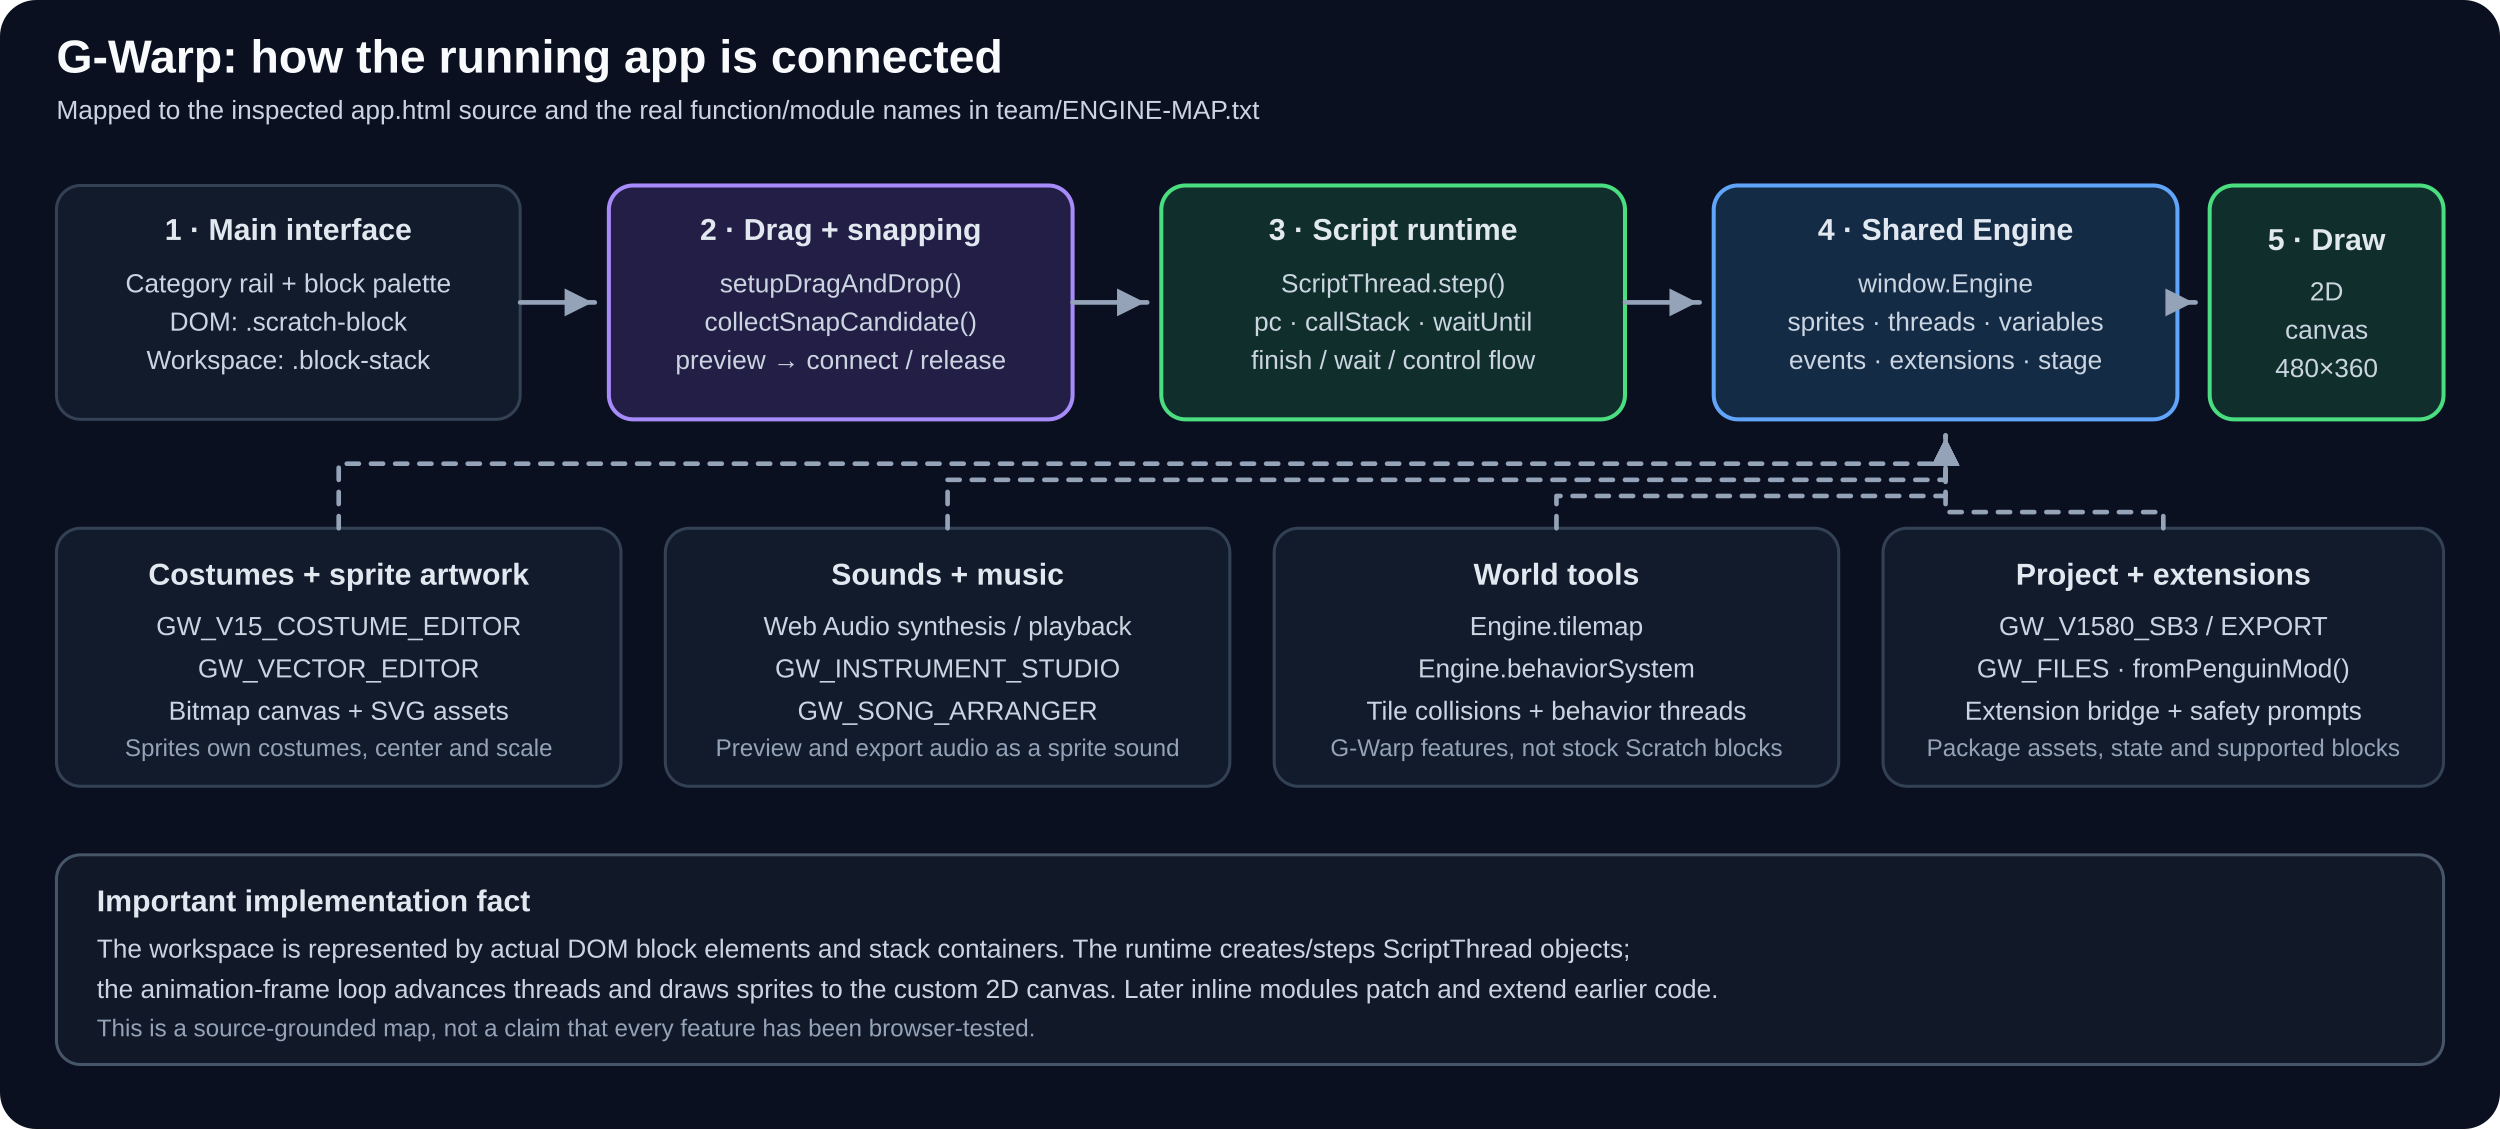
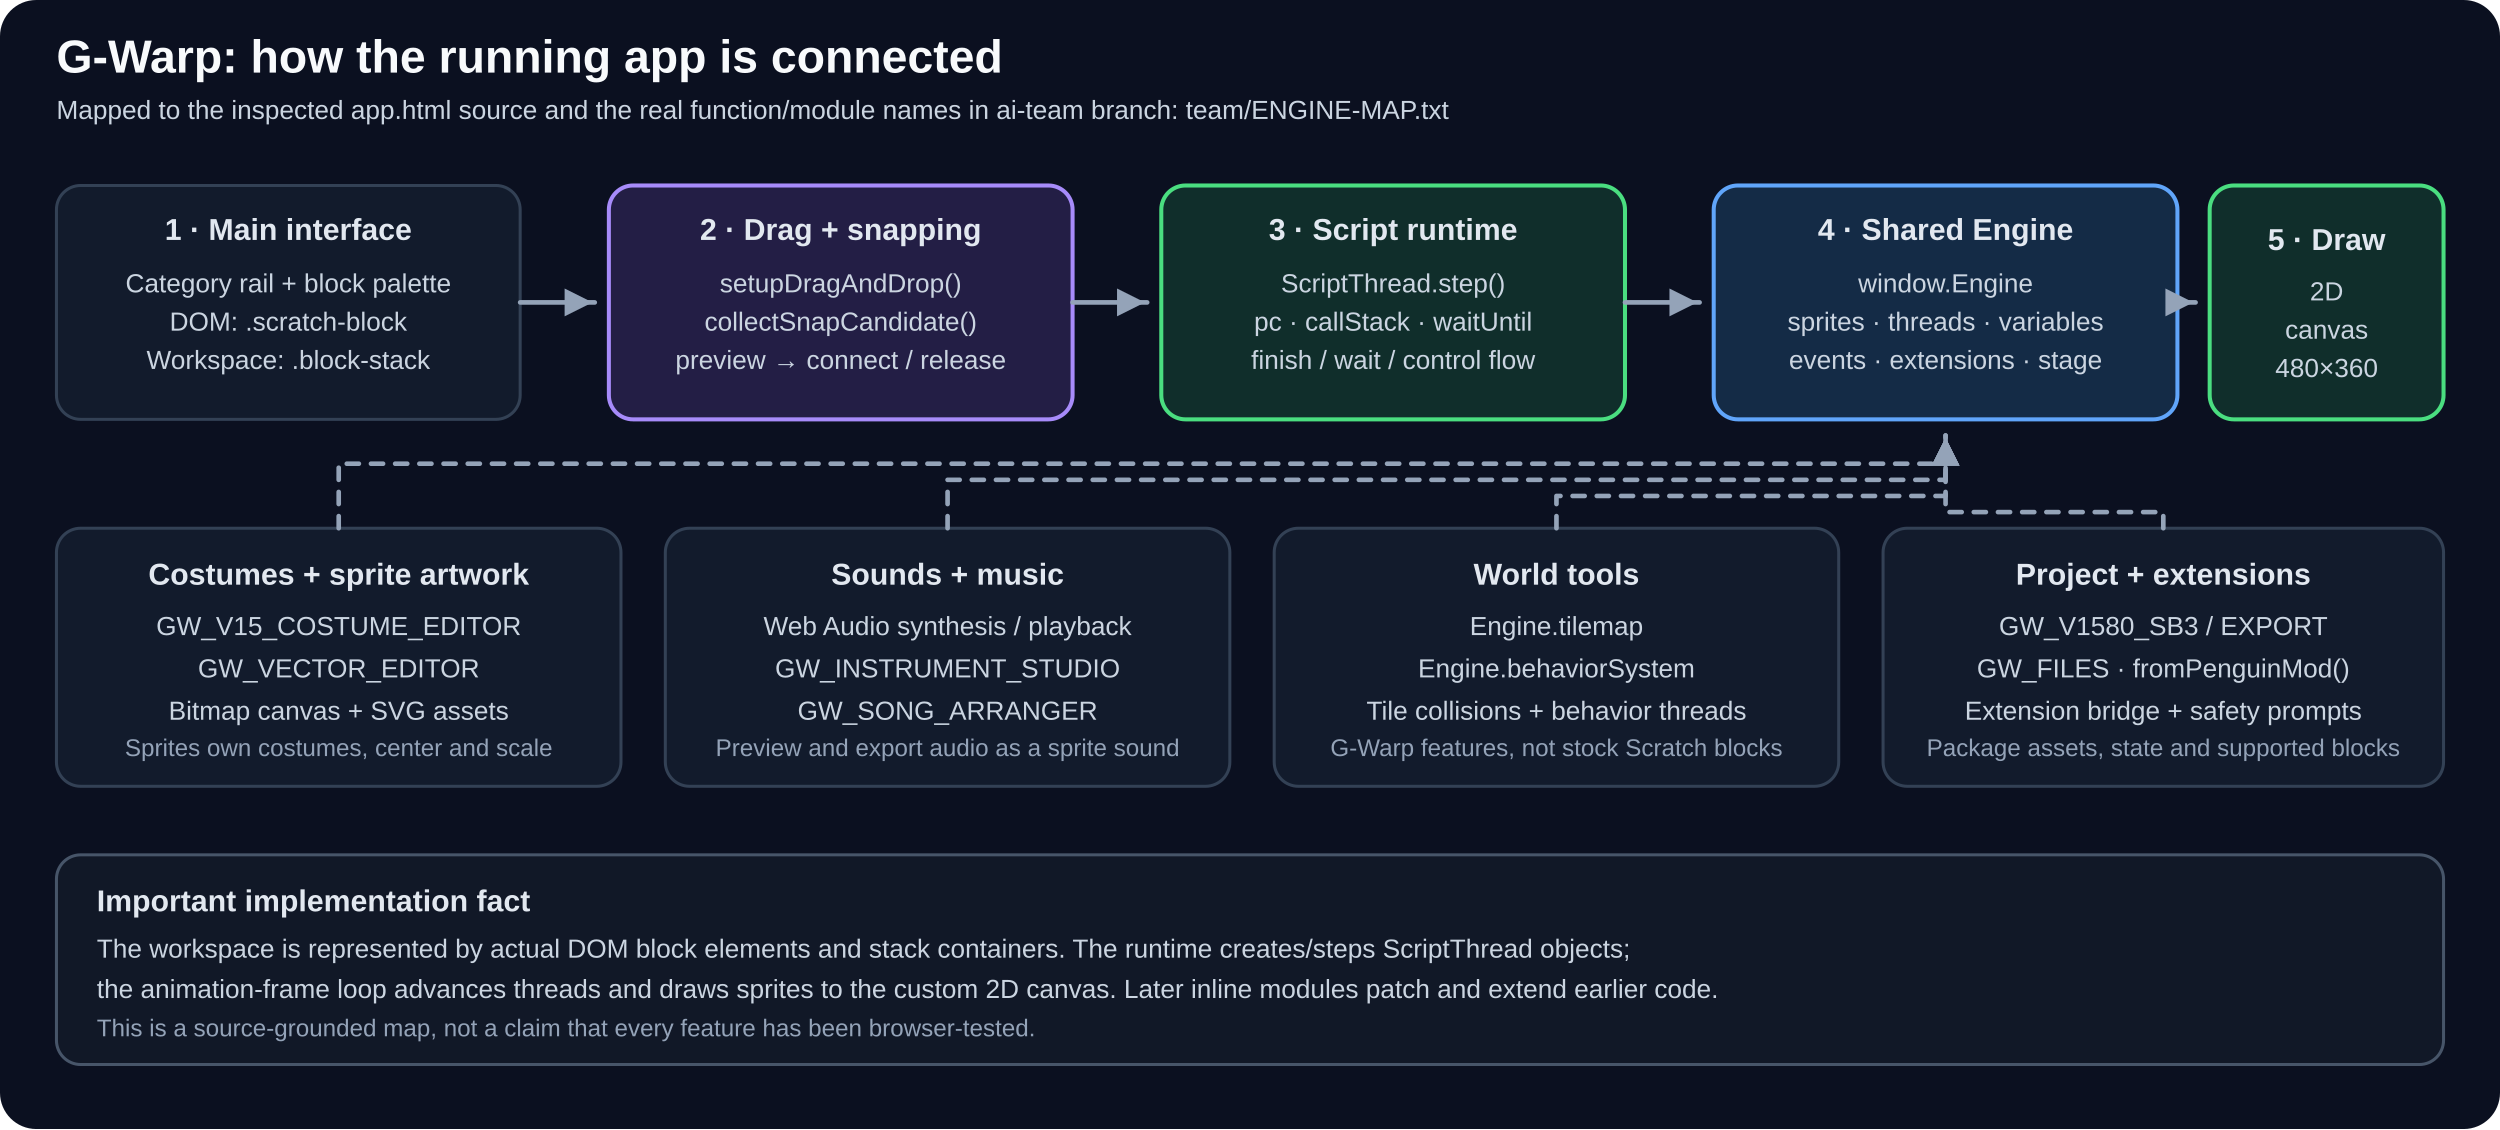
<svg xmlns="http://www.w3.org/2000/svg" width="1240" height="560" viewBox="0 0 1240 560" role="img" aria-labelledby="title desc">
  <defs>
    <style>
 .bg{fill:#0b1020}.panel{fill:#121b2c;stroke:#334155;stroke-width:1.5}.green{fill:#102e2b;stroke:#4ade80;stroke-width:2}.purple{fill:#231e45;stroke:#a78bfa;stroke-width:2}.blue{fill:#142b46;stroke:#60a5fa;stroke-width:2}.orange{fill:#3b2a18;stroke:#fbbf24;stroke-width:2}
 .head{fill:#f8fafc;font:700 19px Arial,sans-serif}.label{fill:#e2e8f0;font:600 15px Arial,sans-serif}.small{fill:#cbd5e1;font:13px Arial,sans-serif}.tiny{fill:#94a3b8;font:12px Arial,sans-serif}
 .arrow{fill:none;stroke:#94a3b8;stroke-width:2.3;stroke-linecap:round;stroke-linejoin:round}.dash{stroke-dasharray:6 6}
 </style>
    <marker id="arr" markerWidth="8" markerHeight="8" refX="6.5" refY="3" orient="auto">
      <path d="M0 0 L6 3 L0 6 Z" fill="#94a3b8" />
    </marker>
  </defs>
  <rect class="bg" width="1240" height="560" rx="18" />
  <text class="head" x="28" y="36" style="font-size:23px">G-Warp: how the running app is connected</text>
-   <text class="small" x="28" y="59">Mapped to the inspected app.html source and the real function/module names in team/ENGINE-MAP.txt</text>
+   <text class="small" x="28" y="59">Mapped to the inspected app.html source and the real function/module names in ai-team branch: team/ENGINE-MAP.txt</text>
  <rect class="panel" x="28" y="92" width="230" height="116" rx="12" />
  <text class="label" x="143" y="119" text-anchor="middle">1 · Main interface</text>
  <text class="small" x="143" y="145" text-anchor="middle">Category rail + block palette</text>
  <text class="small" x="143" y="164" text-anchor="middle">DOM: .scratch-block</text>
  <text class="small" x="143" y="183" text-anchor="middle">Workspace: .block-stack</text>
  <rect class="purple" x="302" y="92" width="230" height="116" rx="12" />
  <text class="label" x="417" y="119" text-anchor="middle">2 · Drag + snapping</text>
  <text class="small" x="417" y="145" text-anchor="middle">setupDragAndDrop()</text>
  <text class="small" x="417" y="164" text-anchor="middle">collectSnapCandidate()</text>
  <text class="small" x="417" y="183" text-anchor="middle">preview → connect / release</text>
  <path class="arrow" d="M258 150 H295" marker-end="url(#arr)" />
  <rect class="green" x="576" y="92" width="230" height="116" rx="12" />
  <text class="label" x="691" y="119" text-anchor="middle">3 · Script runtime</text>
  <text class="small" x="691" y="145" text-anchor="middle">ScriptThread.step()</text>
  <text class="small" x="691" y="164" text-anchor="middle">pc · callStack · waitUntil</text>
  <text class="small" x="691" y="183" text-anchor="middle">finish / wait / control flow</text>
  <path class="arrow" d="M532 150 H569" marker-end="url(#arr)" />
  <rect class="blue" x="850" y="92" width="230" height="116" rx="12" />
  <text class="label" x="965" y="119" text-anchor="middle">4 · Shared Engine</text>
  <text class="small" x="965" y="145" text-anchor="middle">window.Engine</text>
  <text class="small" x="965" y="164" text-anchor="middle">sprites · threads · variables</text>
  <text class="small" x="965" y="183" text-anchor="middle">events · extensions · stage</text>
  <path class="arrow" d="M806 150 H843" marker-end="url(#arr)" />
  <rect class="green" x="1096" y="92" width="116" height="116" rx="12" />
  <text class="label" x="1154" y="124" text-anchor="middle">5 · Draw</text>
  <text class="small" x="1154" y="149" text-anchor="middle">2D</text>
  <text class="small" x="1154" y="168" text-anchor="middle">canvas</text>
  <text class="small" x="1154" y="187" text-anchor="middle">480×360</text>
  <path class="arrow" d="M1080 150 H1089" marker-end="url(#arr)" />
  <rect class="panel" x="28" y="262" width="280" height="128" rx="12" />
  <text class="label" x="168" y="290" text-anchor="middle">Costumes + sprite artwork</text>
  <text class="small" x="168" y="315" text-anchor="middle">GW_V15_COSTUME_EDITOR</text>
  <text class="small" x="168" y="336" text-anchor="middle">GW_VECTOR_EDITOR</text>
  <text class="small" x="168" y="357" text-anchor="middle">Bitmap canvas + SVG assets</text>
  <text class="tiny" x="168" y="375" text-anchor="middle">Sprites own costumes, center and scale</text>
  <rect class="panel" x="330" y="262" width="280" height="128" rx="12" />
  <text class="label" x="470" y="290" text-anchor="middle">Sounds + music</text>
  <text class="small" x="470" y="315" text-anchor="middle">Web Audio synthesis / playback</text>
  <text class="small" x="470" y="336" text-anchor="middle">GW_INSTRUMENT_STUDIO</text>
  <text class="small" x="470" y="357" text-anchor="middle">GW_SONG_ARRANGER</text>
  <text class="tiny" x="470" y="375" text-anchor="middle">Preview and export audio as a sprite sound</text>
  <rect class="panel" x="632" y="262" width="280" height="128" rx="12" />
  <text class="label" x="772" y="290" text-anchor="middle">World tools</text>
  <text class="small" x="772" y="315" text-anchor="middle">Engine.tilemap</text>
  <text class="small" x="772" y="336" text-anchor="middle">Engine.behaviorSystem</text>
  <text class="small" x="772" y="357" text-anchor="middle">Tile collisions + behavior threads</text>
  <text class="tiny" x="772" y="375" text-anchor="middle">G-Warp features, not stock Scratch blocks</text>
  <rect class="panel" x="934" y="262" width="278" height="128" rx="12" />
  <text class="label" x="1073" y="290" text-anchor="middle">Project + extensions</text>
  <text class="small" x="1073" y="315" text-anchor="middle">GW_V1580_SB3 / EXPORT</text>
  <text class="small" x="1073" y="336" text-anchor="middle">GW_FILES · fromPenguinMod()</text>
  <text class="small" x="1073" y="357" text-anchor="middle">Extension bridge + safety prompts</text>
  <text class="tiny" x="1073" y="375" text-anchor="middle">Package assets, state and supported blocks</text>
  <path class="arrow dash" d="M168 262 V230 H965 V216" marker-end="url(#arr)" />
  <path class="arrow dash" d="M470 262 V238 H965 V216" marker-end="url(#arr)" />
  <path class="arrow dash" d="M772 262 V246 H965 V216" marker-end="url(#arr)" />
  <path class="arrow dash" d="M1073 262 V254 H965 V216" marker-end="url(#arr)" />
  <rect x="28" y="424" width="1184" height="104" rx="12" fill="#111827" stroke="#475569" stroke-width="1.5" />
  <text class="label" x="48" y="452">Important implementation fact</text>
  <text class="small" x="48" y="475">The workspace is represented by actual DOM block elements and stack containers. The runtime creates/steps ScriptThread objects;</text>
  <text class="small" x="48" y="495">the animation-frame loop advances threads and draws sprites to the custom 2D canvas. Later inline modules patch and extend earlier code.</text>
  <text class="tiny" x="48" y="514">This is a source-grounded map, not a claim that every feature has been browser-tested.</text>
</svg>
